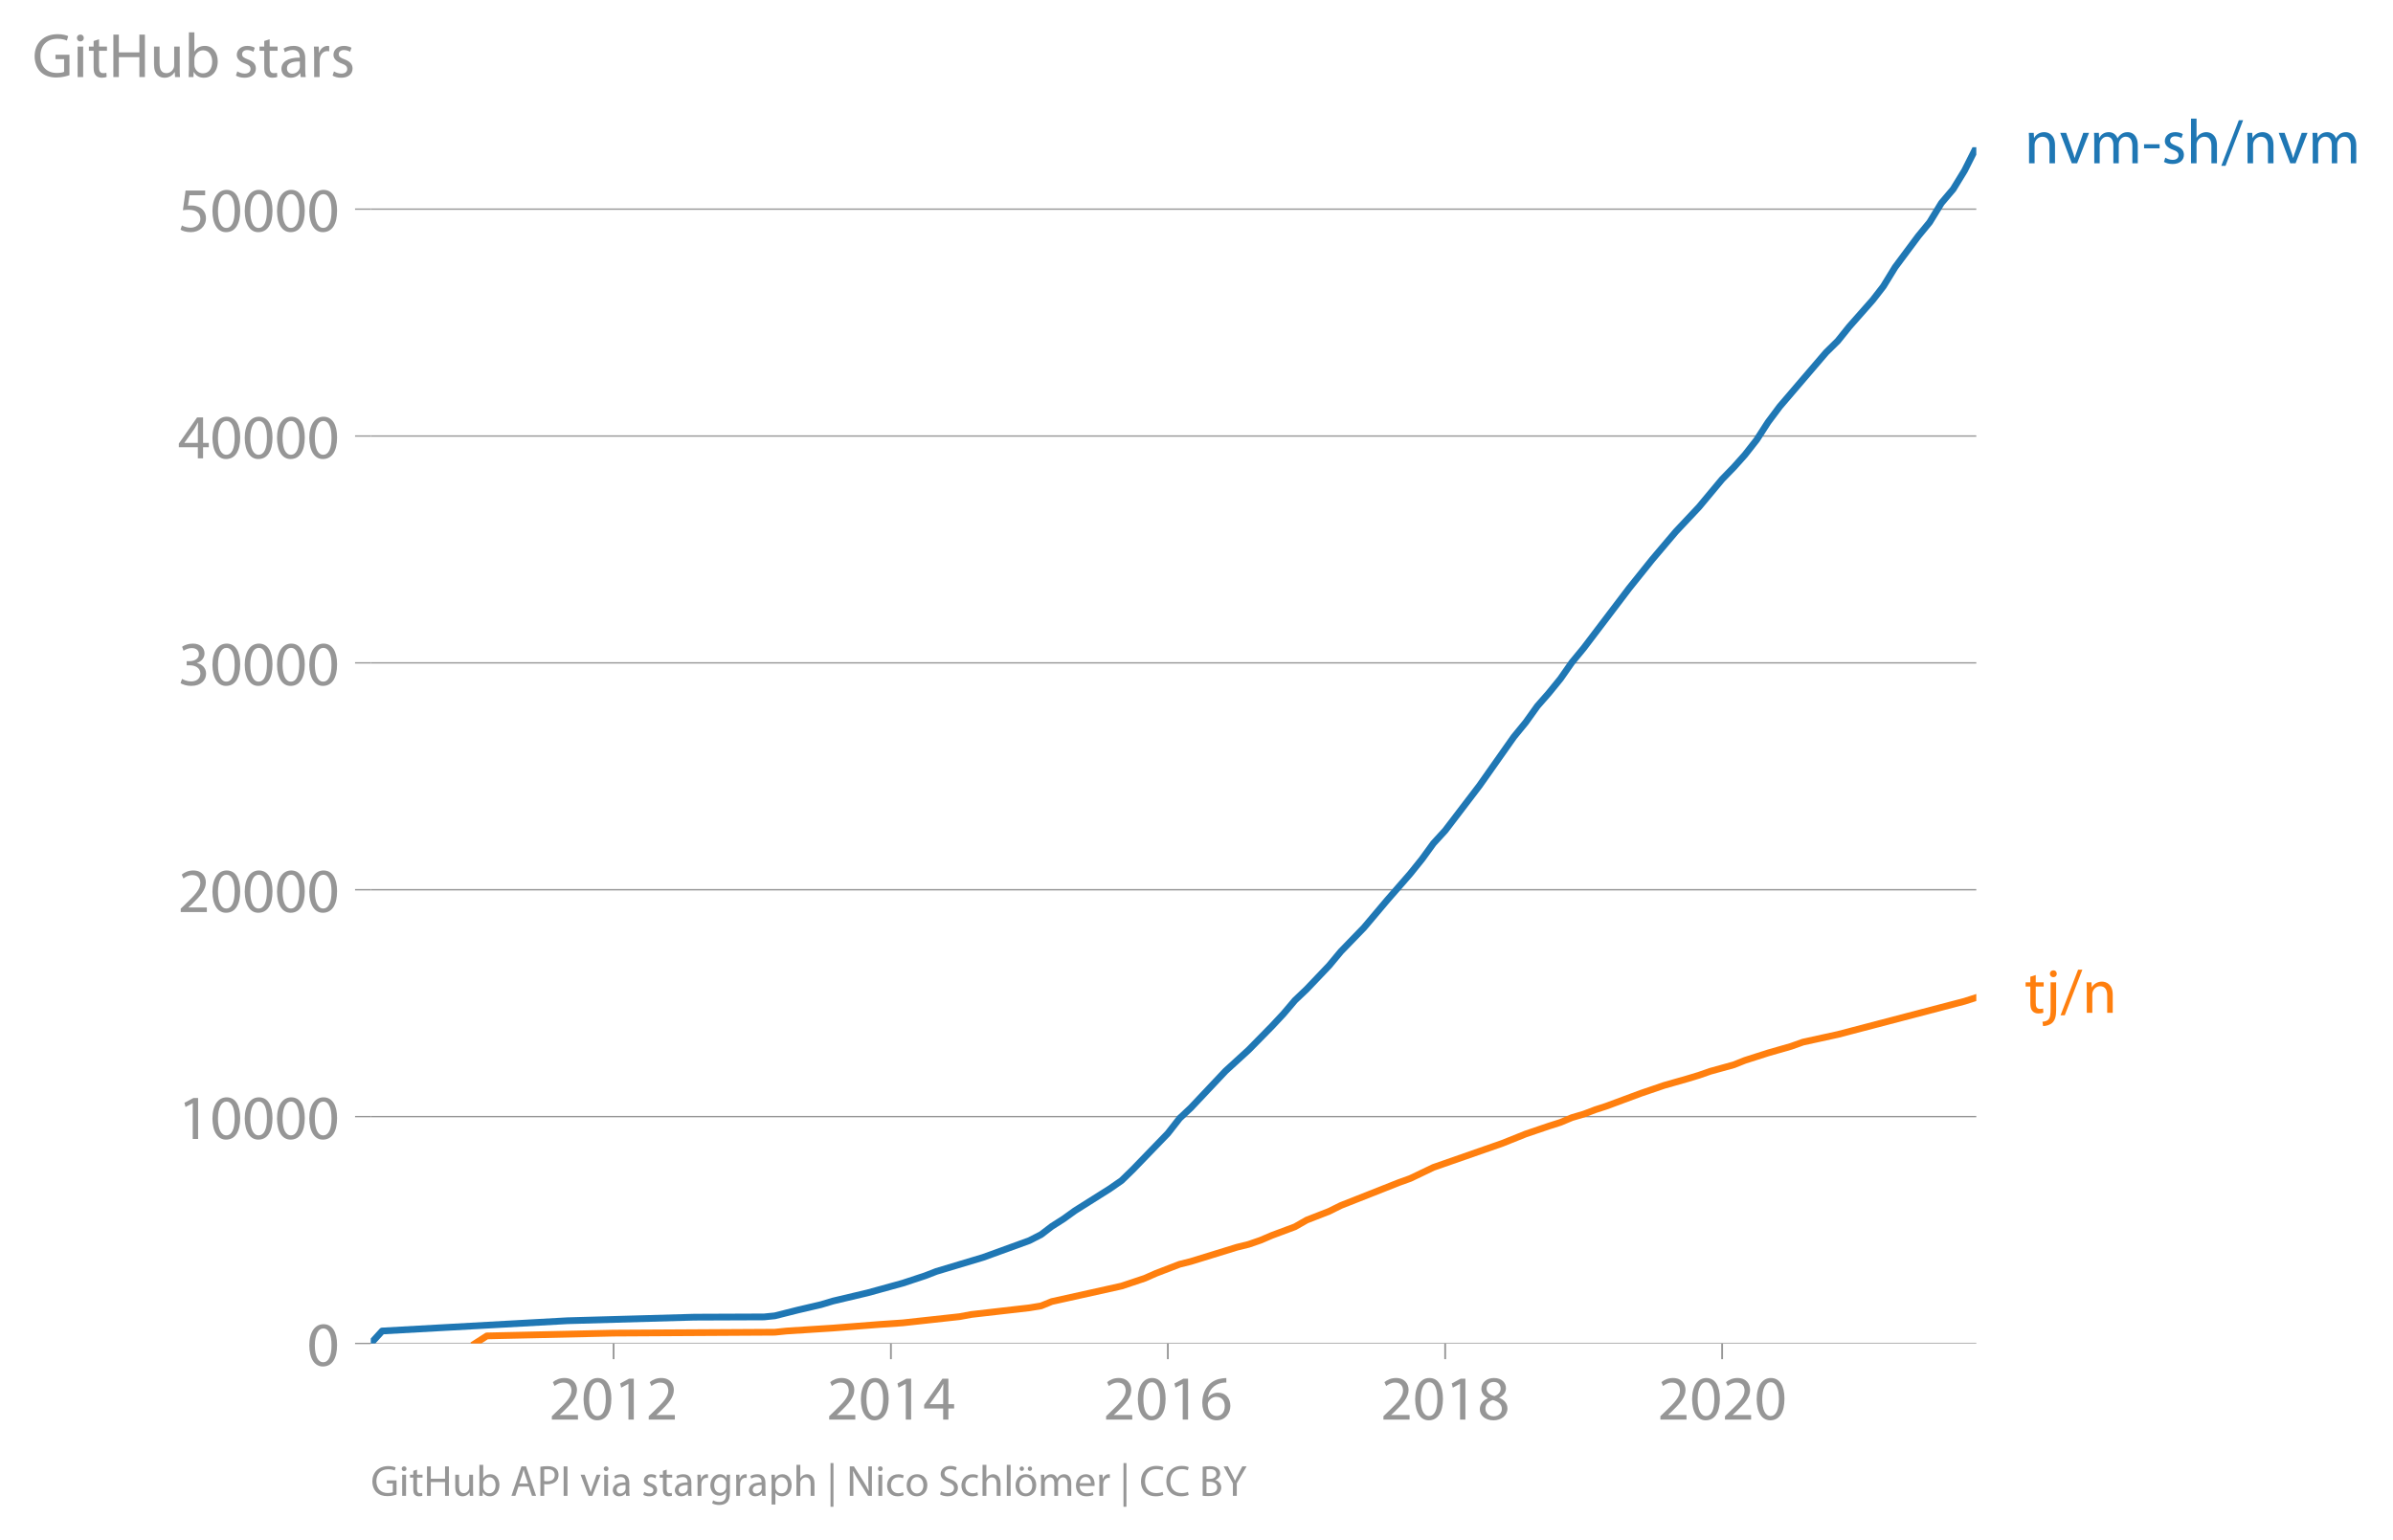
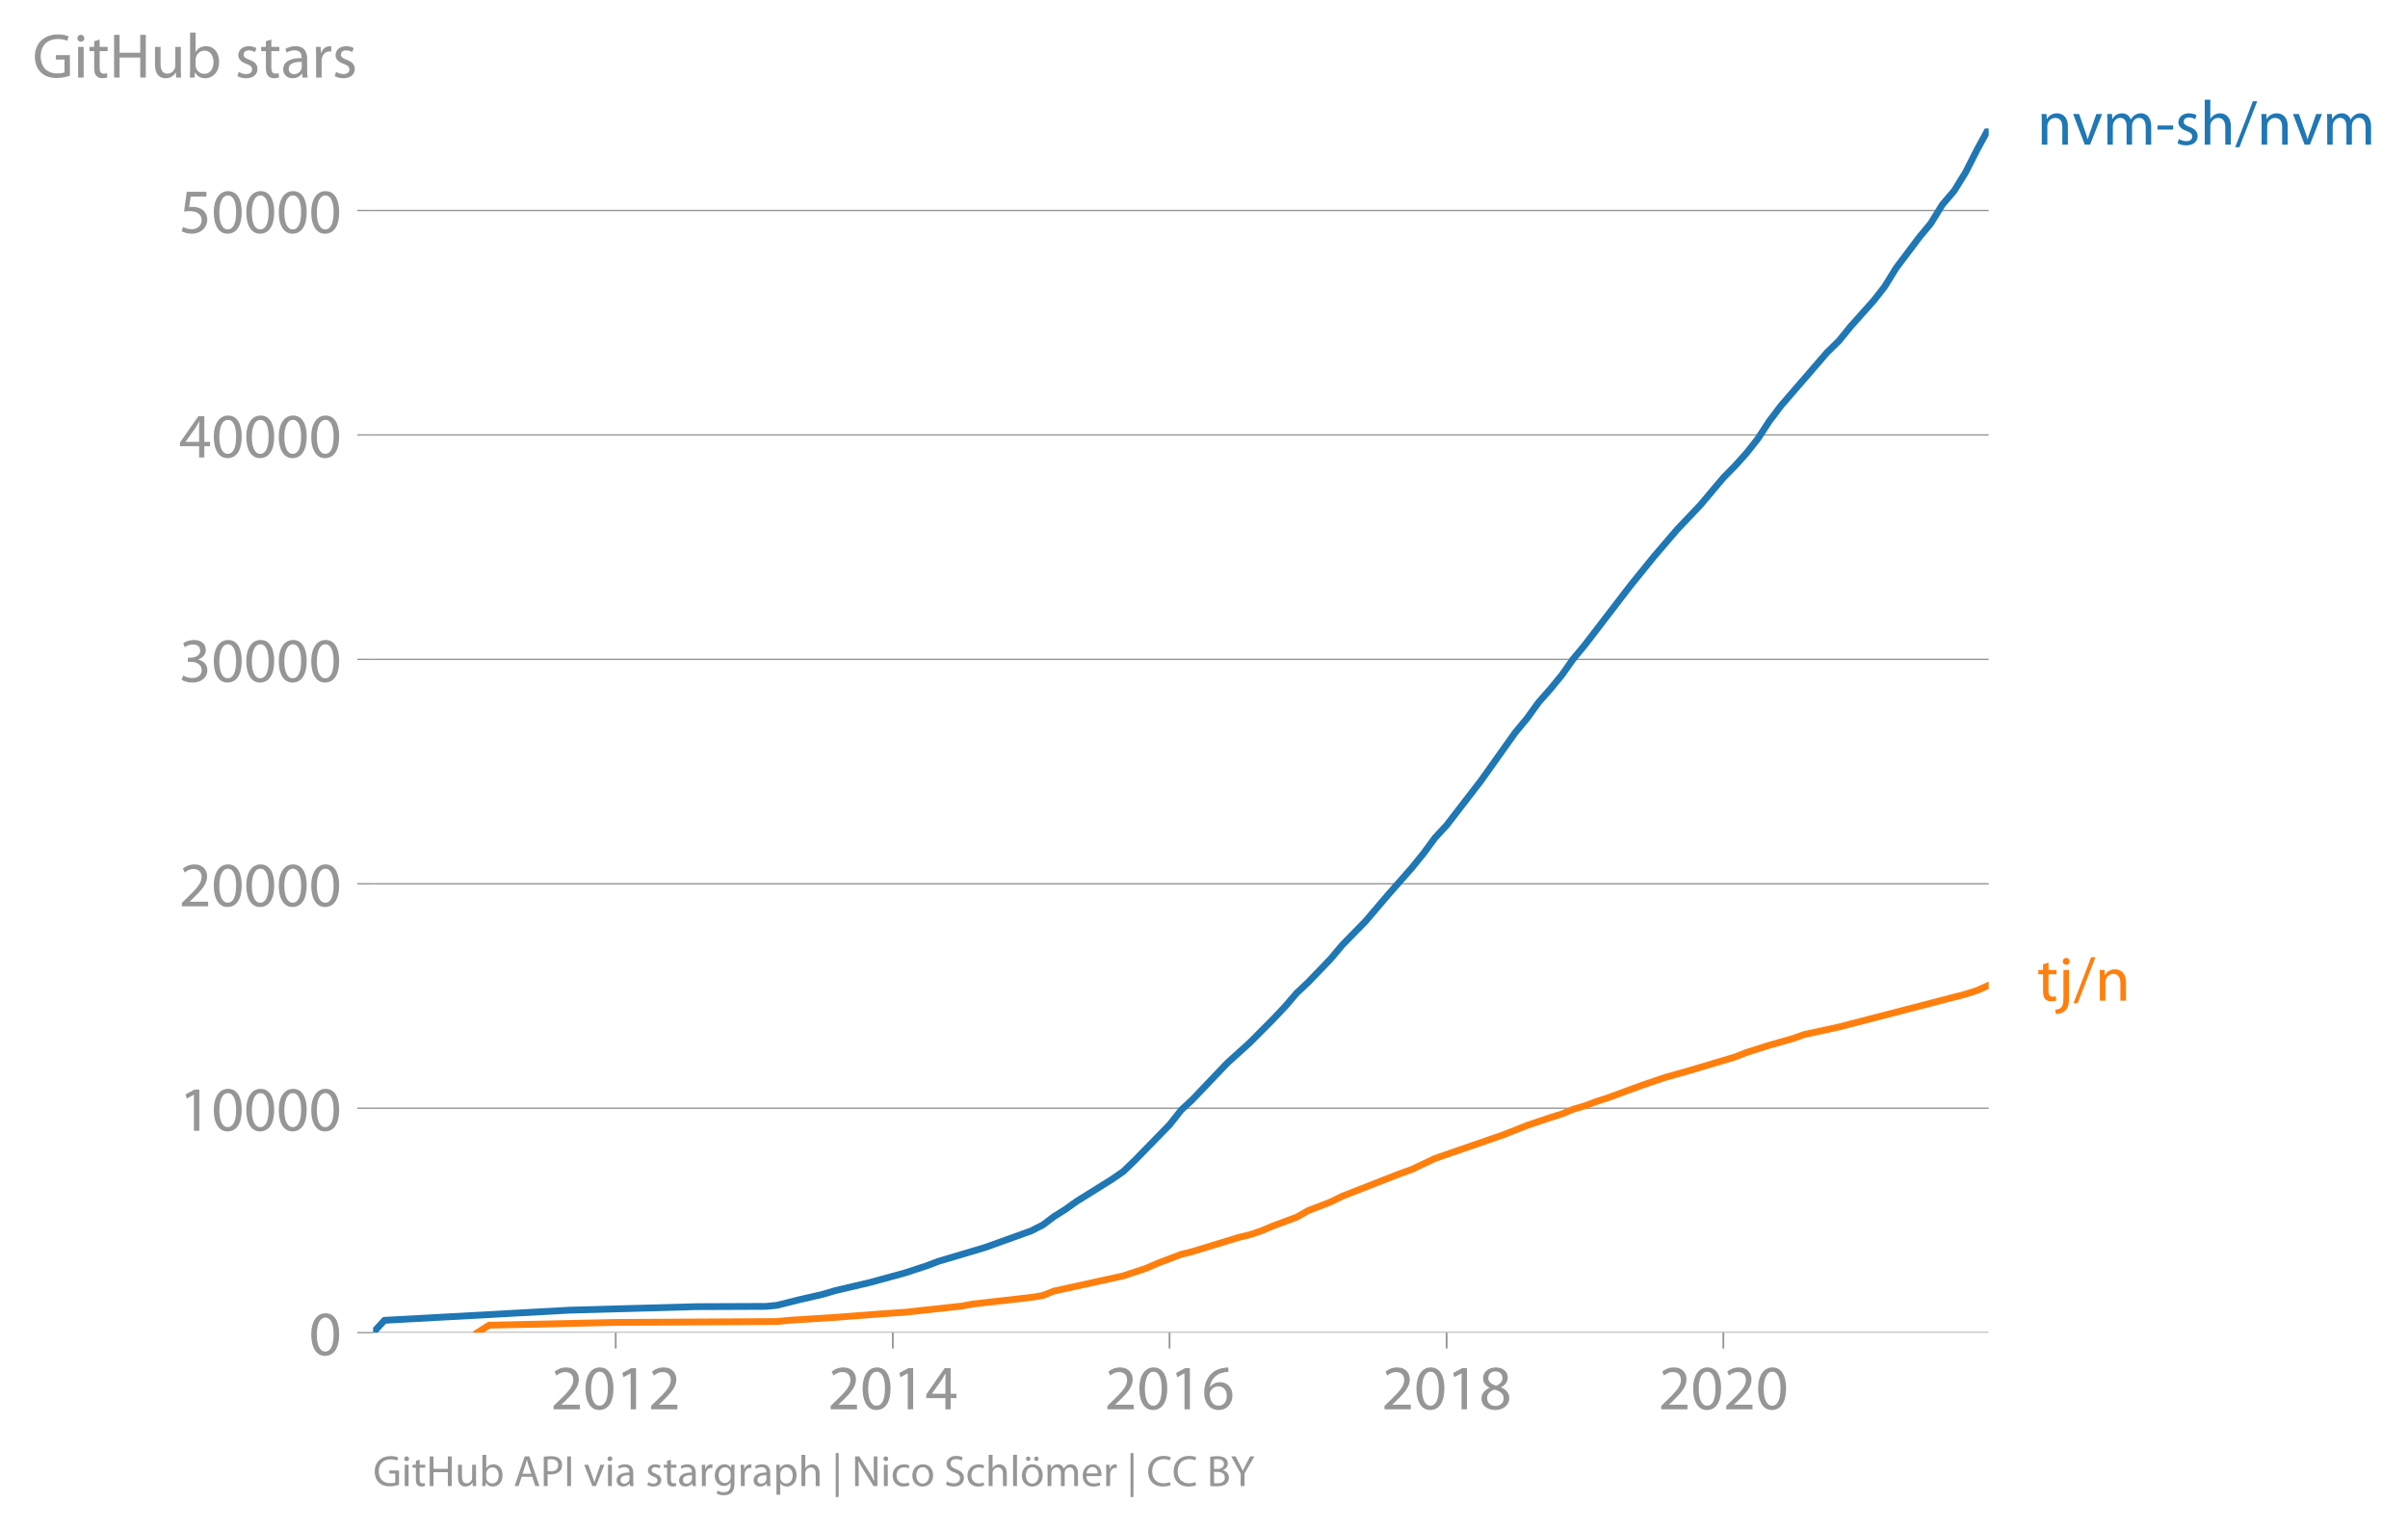
- <svg xmlns="http://www.w3.org/2000/svg" xmlns:xlink="http://www.w3.org/1999/xlink" height="456.513" viewBox="0 0 532.283 342.384" width="709.711">
+ <svg xmlns="http://www.w3.org/2000/svg" xmlns:xlink="http://www.w3.org/1999/xlink" height="450.7" viewBox="0 0 532.283 338.025" width="709.711">
  <defs>
    <style>*{stroke-linecap:butt;stroke-linejoin:round}</style>
  </defs>
  <g id="figure_1">
-     <path d="M0 342.384h532.283V0H0z" style="fill:none" id="patch_1" />
+     <path d="M0 338.025h532.283V0H0z" style="fill:none" id="patch_1" />
    <g id="axes_1">
-       <path d="M82.476 298.857h357.12V32.745H82.476z" style="fill:none" id="patch_2" />
+       <path d="M82.476 294.498h357.12V28.386H82.476z" style="fill:none" id="patch_2" />
      <g id="matplotlib.axis_1">
        <g id="xtick_1">
          <g id="line2d_1">
            <defs>
-               <path d="M0 0v3.5" id="m6537cc3fca" style="stroke:#969696;stroke-width:.4" />
-             </defs>
-             <use style="fill:#969696;stroke:#969696;stroke-width:.4" x="136.483" xlink:href="#m6537cc3fca" y="298.857" />
-           </g>
-           <g style="fill:#969696" transform="matrix(.14 0 0 -.14 122.12 315.797)" id="text_1">
+               <path d="M0 0v3.5" id="m324219c8d7" style="stroke:#969696;stroke-width:.4" />
+             </defs>
+             <use style="fill:#969696;stroke:#969696;stroke-width:.4" x="136.103" xlink:href="#m324219c8d7" y="294.498" />
+           </g>
+           <g style="fill:#969696" transform="matrix(.14 0 0 -.14 121.74 311.438)" id="text_1">
            <defs>
              <path d="M2944 0v467H1075v13l333 307c877 845 1434 1466 1434 2234 0 595-378 1209-1274 1209-480 0-890-179-1178-422l180-397c192 160 505 352 883 352 621 0 825-390 825-813-6-627-486-1164-1548-2176L288 346V0h2656z" id="MyriadPro-Regular-32" transform="scale(.01563)" />
              <path d="M1677 4230c-845 0-1447-768-1447-2163C243 691 794-70 1606-70c922 0 1447 780 1447 2195 0 1325-499 2105-1376 2105zm-32-435c582 0 845-672 845-1696 0-1062-276-1734-852-1734-512 0-844 614-844 1696 0 1133 358 1734 851 1734z" id="MyriadPro-Regular-30" transform="scale(.01563)" />
              <path d="M1510 0h544v4160h-480l-908-486 108-429 724 390h12V0z" id="MyriadPro-Regular-31" transform="scale(.01563)" />
            </defs>
            <use xlink:href="#MyriadPro-Regular-32" />
            <use x="51.3" xlink:href="#MyriadPro-Regular-30" />
            <use x="102.6" xlink:href="#MyriadPro-Regular-31" />
            <use x="153.9" xlink:href="#MyriadPro-Regular-32" />
          </g>
        </g>
        <g id="xtick_2">
-           <use style="fill:#969696;stroke:#969696;stroke-width:.4" x="198.169" xlink:href="#m6537cc3fca" y="298.857" id="line2d_2" />
-           <g style="fill:#969696" transform="matrix(.14 0 0 -.14 183.806 315.797)" id="text_2">
+           <use style="fill:#969696;stroke:#969696;stroke-width:.4" x="197.355" xlink:href="#m324219c8d7" y="294.498" id="line2d_2" />
+           <g style="fill:#969696" transform="matrix(.14 0 0 -.14 182.991 311.438)" id="text_2">
            <defs>
              <path d="M2560 0v1133h582v441h-582v2586h-608L96 1504v-371h1933V0h531zM666 1574v13l1017 1415c115 192 218 371 346 614h19c-13-218-19-435-19-653V1574H666z" id="MyriadPro-Regular-34" transform="scale(.01563)" />
            </defs>
            <use xlink:href="#MyriadPro-Regular-32" />
            <use x="51.3" xlink:href="#MyriadPro-Regular-30" />
            <use x="102.6" xlink:href="#MyriadPro-Regular-31" />
            <use x="153.9" xlink:href="#MyriadPro-Regular-34" />
          </g>
        </g>
        <g id="xtick_3">
-           <use style="fill:#969696;stroke:#969696;stroke-width:.4" x="259.77" xlink:href="#m6537cc3fca" y="298.857" id="line2d_3" />
-           <g style="fill:#969696" transform="matrix(.14 0 0 -.14 245.407 315.797)" id="text_3">
+           <use style="fill:#969696;stroke:#969696;stroke-width:.4" x="258.523" xlink:href="#m324219c8d7" y="294.498" id="line2d_3" />
+           <g style="fill:#969696" transform="matrix(.14 0 0 -.14 244.16 311.438)" id="text_3">
            <defs>
              <path d="M2662 4224c-102 0-243-6-409-32-525-64-986-275-1331-614-410-410-704-1056-704-1876C218 621 800-70 1690-70c864 0 1382 704 1382 1465 0 813-518 1344-1254 1344-461 0-807-217-1005-480h-19c96 685 563 1331 1446 1479 160 25 307 32 422 25v461zM1690 365c-589 0-903 505-916 1190 0 103 26 186 64 250 154 301 468 512 807 512 518 0 857-359 857-954s-326-998-806-998h-6z" id="MyriadPro-Regular-36" transform="scale(.01563)" />
            </defs>
            <use xlink:href="#MyriadPro-Regular-32" />
            <use x="51.3" xlink:href="#MyriadPro-Regular-30" />
            <use x="102.6" xlink:href="#MyriadPro-Regular-31" />
            <use x="153.9" xlink:href="#MyriadPro-Regular-36" />
          </g>
        </g>
        <g id="xtick_4">
-           <use style="fill:#969696;stroke:#969696;stroke-width:.4" x="321.456" xlink:href="#m6537cc3fca" y="298.857" id="line2d_4" />
-           <g style="fill:#969696" transform="matrix(.14 0 0 -.14 307.093 315.797)" id="text_4">
+           <use style="fill:#969696;stroke:#969696;stroke-width:.4" x="319.774" xlink:href="#m324219c8d7" y="294.498" id="line2d_4" />
+           <g style="fill:#969696" transform="matrix(.14 0 0 -.14 305.411 311.438)" id="text_4">
            <defs>
              <path d="M1062 2170c-512-218-825-589-825-1114C237 448 762-70 1632-70c794 0 1414 486 1414 1209 0 506-320 871-838 1075v20c512 243 685 620 685 972 0 519-403 1024-1210 1024-729 0-1286-448-1286-1107 0-358 198-717 659-934l6-19zm583-1831c-531 0-851 371-832 794 0 397 262 717 749 857 563-160 915-403 915-908 0-423-327-743-832-743zm6 3488c506 0 704-345 704-678 0-378-275-634-633-755-480 128-794 352-794 768 0 358 256 665 723 665z" id="MyriadPro-Regular-38" transform="scale(.01563)" />
            </defs>
            <use xlink:href="#MyriadPro-Regular-32" />
            <use x="51.3" xlink:href="#MyriadPro-Regular-30" />
            <use x="102.6" xlink:href="#MyriadPro-Regular-31" />
            <use x="153.9" xlink:href="#MyriadPro-Regular-38" />
          </g>
        </g>
        <g id="xtick_5">
-           <use style="fill:#969696;stroke:#969696;stroke-width:.4" x="383.058" xlink:href="#m6537cc3fca" y="298.857" id="line2d_5" />
-           <g style="fill:#969696" transform="matrix(.14 0 0 -.14 368.695 315.797)" id="text_5">
+           <use style="fill:#969696;stroke:#969696;stroke-width:.4" x="380.942" xlink:href="#m324219c8d7" y="294.498" id="line2d_5" />
+           <g style="fill:#969696" transform="matrix(.14 0 0 -.14 366.579 311.438)" id="text_5">
            <use xlink:href="#MyriadPro-Regular-32" />
            <use x="51.3" xlink:href="#MyriadPro-Regular-30" />
            <use x="102.6" xlink:href="#MyriadPro-Regular-32" />
            <use x="153.9" xlink:href="#MyriadPro-Regular-30" />
          </g>
        </g>
      </g>
      <g id="matplotlib.axis_2">
        <g id="ytick_1">
-           <path clip-path="url(#p473080388c)" d="M82.476 298.857h357.12" style="fill:none;stroke:#969696;stroke-linecap:square;stroke-width:.3" id="line2d_6" />
+           <path clip-path="url(#pd874a41744)" d="M82.476 294.498h357.12" style="fill:none;stroke:#969696;stroke-linecap:square;stroke-width:.3" id="line2d_6" />
          <g id="line2d_7">
            <defs>
-               <path d="M0 0h-3.5" id="mda9d0cba63" style="stroke:#969696;stroke-width:.3" />
-             </defs>
-             <use style="fill:#969696;stroke:#969696;stroke-width:.3" x="82.476" xlink:href="#mda9d0cba63" y="298.857" />
-           </g>
-           <use xlink:href="#MyriadPro-Regular-30" style="fill:#969696" transform="matrix(.14 0 0 -.14 68.295 303.827)" id="text_6" />
+               <path d="M0 0h-3.5" id="m71a98aad4f" style="stroke:#969696;stroke-width:.3" />
+             </defs>
+             <use style="fill:#969696;stroke:#969696;stroke-width:.3" x="82.476" xlink:href="#m71a98aad4f" y="294.498" />
+           </g>
+           <use xlink:href="#MyriadPro-Regular-30" style="fill:#969696" transform="matrix(.14 0 0 -.14 68.295 299.468)" id="text_6" />
        </g>
        <g id="ytick_2">
-           <path clip-path="url(#p473080388c)" d="M82.476 248.39h357.12" style="fill:none;stroke:#969696;stroke-linecap:square;stroke-width:.3" id="line2d_8" />
-           <use style="fill:#969696;stroke:#969696;stroke-width:.3" x="82.476" xlink:href="#mda9d0cba63" y="248.39" id="line2d_9" />
-           <g style="fill:#969696" transform="matrix(.14 0 0 -.14 39.568 253.36)" id="text_7">
+           <path clip-path="url(#pd874a41744)" d="M82.476 244.903h357.12" style="fill:none;stroke:#969696;stroke-linecap:square;stroke-width:.3" id="line2d_8" />
+           <use style="fill:#969696;stroke:#969696;stroke-width:.3" x="82.476" xlink:href="#m71a98aad4f" y="244.903" id="line2d_9" />
+           <g style="fill:#969696" transform="matrix(.14 0 0 -.14 39.568 249.873)" id="text_7">
            <use xlink:href="#MyriadPro-Regular-31" />
            <use x="51.3" xlink:href="#MyriadPro-Regular-30" />
            <use x="102.6" xlink:href="#MyriadPro-Regular-30" />
            <use x="153.9" xlink:href="#MyriadPro-Regular-30" />
            <use x="205.2" xlink:href="#MyriadPro-Regular-30" />
          </g>
        </g>
        <g id="ytick_3">
-           <path clip-path="url(#p473080388c)" d="M82.476 197.923h357.12" style="fill:none;stroke:#969696;stroke-linecap:square;stroke-width:.3" id="line2d_10" />
-           <use style="fill:#969696;stroke:#969696;stroke-width:.3" x="82.476" xlink:href="#mda9d0cba63" y="197.923" id="line2d_11" />
-           <g style="fill:#969696" transform="matrix(.14 0 0 -.14 39.568 202.893)" id="text_8">
+           <path clip-path="url(#pd874a41744)" d="M82.476 195.308h357.12" style="fill:none;stroke:#969696;stroke-linecap:square;stroke-width:.3" id="line2d_10" />
+           <use style="fill:#969696;stroke:#969696;stroke-width:.3" x="82.476" xlink:href="#m71a98aad4f" y="195.308" id="line2d_11" />
+           <g style="fill:#969696" transform="matrix(.14 0 0 -.14 39.568 200.278)" id="text_8">
            <use xlink:href="#MyriadPro-Regular-32" />
            <use x="51.3" xlink:href="#MyriadPro-Regular-30" />
            <use x="102.6" xlink:href="#MyriadPro-Regular-30" />
            <use x="153.9" xlink:href="#MyriadPro-Regular-30" />
            <use x="205.2" xlink:href="#MyriadPro-Regular-30" />
          </g>
        </g>
        <g id="ytick_4">
-           <path clip-path="url(#p473080388c)" d="M82.476 147.457h357.12" style="fill:none;stroke:#969696;stroke-linecap:square;stroke-width:.3" id="line2d_12" />
-           <use style="fill:#969696;stroke:#969696;stroke-width:.3" x="82.476" xlink:href="#mda9d0cba63" y="147.457" id="line2d_13" />
-           <g style="fill:#969696" transform="matrix(.14 0 0 -.14 39.568 152.427)" id="text_9">
+           <path clip-path="url(#pd874a41744)" d="M82.476 145.713h357.12" style="fill:none;stroke:#969696;stroke-linecap:square;stroke-width:.3" id="line2d_12" />
+           <use style="fill:#969696;stroke:#969696;stroke-width:.3" x="82.476" xlink:href="#m71a98aad4f" y="145.713" id="line2d_13" />
+           <g style="fill:#969696" transform="matrix(.14 0 0 -.14 39.568 150.683)" id="text_9">
            <defs>
              <path d="M269 211C474 77 883-70 1350-70c999 0 1517 582 1517 1248 0 582-416 966-928 1068v13c512 186 768 551 768 979 0 506-371 992-1190 992-448 0-871-160-1088-320l147-409c179 128 499 275 832 275 518 0 730-294 730-627 0-493-519-704-928-704H896v-423h314c544 0 1068-249 1075-832 6-345-218-806-941-806-390 0-762 160-922 262L269 211z" id="MyriadPro-Regular-33" transform="scale(.01563)" />
            </defs>
            <use xlink:href="#MyriadPro-Regular-33" />
            <use x="51.3" xlink:href="#MyriadPro-Regular-30" />
            <use x="102.6" xlink:href="#MyriadPro-Regular-30" />
            <use x="153.9" xlink:href="#MyriadPro-Regular-30" />
            <use x="205.2" xlink:href="#MyriadPro-Regular-30" />
          </g>
        </g>
        <g id="ytick_5">
-           <path clip-path="url(#p473080388c)" d="M82.476 96.99h357.12" style="fill:none;stroke:#969696;stroke-linecap:square;stroke-width:.3" id="line2d_14" />
-           <use style="fill:#969696;stroke:#969696;stroke-width:.3" x="82.476" xlink:href="#mda9d0cba63" y="96.99" id="line2d_15" />
-           <g style="fill:#969696" transform="matrix(.14 0 0 -.14 39.568 101.96)" id="text_10">
+           <path clip-path="url(#pd874a41744)" d="M82.476 96.118h357.12" style="fill:none;stroke:#969696;stroke-linecap:square;stroke-width:.3" id="line2d_14" />
+           <use style="fill:#969696;stroke:#969696;stroke-width:.3" x="82.476" xlink:href="#m71a98aad4f" y="96.118" id="line2d_15" />
+           <g style="fill:#969696" transform="matrix(.14 0 0 -.14 39.568 101.088)" id="text_10">
            <use xlink:href="#MyriadPro-Regular-34" />
            <use x="51.3" xlink:href="#MyriadPro-Regular-30" />
            <use x="102.6" xlink:href="#MyriadPro-Regular-30" />
            <use x="153.9" xlink:href="#MyriadPro-Regular-30" />
            <use x="205.2" xlink:href="#MyriadPro-Regular-30" />
          </g>
        </g>
        <g id="ytick_6">
-           <path clip-path="url(#p473080388c)" d="M82.476 46.523h357.12" style="fill:none;stroke:#969696;stroke-linecap:square;stroke-width:.3" id="line2d_16" />
-           <use style="fill:#969696;stroke:#969696;stroke-width:.3" x="82.476" xlink:href="#mda9d0cba63" y="46.523" id="line2d_17" />
+           <path clip-path="url(#pd874a41744)" d="M82.476 46.523h357.12" style="fill:none;stroke:#969696;stroke-linecap:square;stroke-width:.3" id="line2d_16" />
+           <use style="fill:#969696;stroke:#969696;stroke-width:.3" x="82.476" xlink:href="#m71a98aad4f" y="46.523" id="line2d_17" />
          <g style="fill:#969696" transform="matrix(.14 0 0 -.14 39.568 51.493)" id="text_11">
            <defs>
              <path d="M2771 4160H781L512 2163c154 19 339 45 576 45 832 0 1190-384 1197-922 0-556-455-902-986-902-377 0-717 128-889 230L269 186C467 58 851-70 1306-70c902 0 1548 608 1548 1420 0 525-268 884-595 1069-256 154-576 224-896 224-153 0-243-13-339-25l160 1068h1587v474z" id="MyriadPro-Regular-35" transform="scale(.01563)" />
            </defs>
            <use xlink:href="#MyriadPro-Regular-35" />
            <use x="51.3" xlink:href="#MyriadPro-Regular-30" />
            <use x="102.6" xlink:href="#MyriadPro-Regular-30" />
            <use x="153.9" xlink:href="#MyriadPro-Regular-30" />
            <use x="205.2" xlink:href="#MyriadPro-Regular-30" />
          </g>
        </g>
        <g style="fill:#969696" transform="matrix(.14 0 0 -.14 7.2 17.14)" id="text_12">
          <defs>
            <path d="M3770 2266H2349v-448h877V531c-128-64-378-115-743-115-1005 0-1664 646-1664 1741 0 1081 685 1734 1735 1734 435 0 723-83 953-185l135 454c-186 90-576 198-1076 198-1446 0-2329-940-2336-2227 0-672 231-1248 602-1606 422-403 960-570 1613-570 582 0 1075 147 1325 237v2074z" id="MyriadPro-Regular-47" transform="scale(.01563)" />
            <path d="M1030 0v3098H467V0h563zM749 4320c-205 0-352-154-352-352 0-192 141-346 339-346 224 0 365 154 358 346 0 198-134 352-345 352z" id="MyriadPro-Regular-69" transform="scale(.01563)" />
            <path d="M595 3667v-569H115v-429h480V979c0-365 58-640 218-806C947 19 1158-70 1421-70c217 0 390 38 499 83l-26 422c-83-25-172-38-326-38-314 0-422 217-422 601v1671h806v429h-806v742l-551-173z" id="MyriadPro-Regular-74" transform="scale(.01563)" />
            <path d="M486 4314V0h557v2022h2087V0h563v4314h-563V2509H1043v1805H486z" id="MyriadPro-Regular-48" transform="scale(.01563)" />
            <path d="M3059 3098h-563V1197c0-103-19-205-51-288-103-250-365-512-743-512-512 0-691 397-691 985v1716H448V1286C448 198 1030-70 1517-70c550 0 877 326 1024 576h13l32-506h499c-19 243-26 525-26 845v2253z" id="MyriadPro-Regular-75" transform="scale(.01563)" />
            <path d="M467 800c0-275-13-589-25-800h486l26 512h19c230-410 589-582 1037-582 691 0 1388 550 1388 1657 7 941-537 1581-1305 1581-499 0-858-224-1056-570h-13v1946H467V800zm557 998c0 90 19 167 32 231 115 429 474 691 858 691 601 0 921-531 921-1152 0-710-352-1190-941-1190-409 0-736 268-844 659-13 64-26 134-26 205v556z" id="MyriadPro-Regular-62" transform="scale(.01563)" />
            <path d="M250 147C467 19 781-70 1120-70c736 0 1158 390 1158 934 0 461-275 730-812 934-404 154-589 269-589 525 0 231 185 423 518 423 288 0 512-103 634-180l141 410c-173 102-448 192-762 192-666 0-1069-410-1069-909 0-371 263-678 819-877 416-153 576-300 576-569 0-256-192-461-601-461-282 0-576 115-743 224L250 147z" id="MyriadPro-Regular-73" transform="scale(.01563)" />
            <path d="M2643 1901c0 621-230 1267-1177 1267-391 0-762-109-1018-275l128-371c218 140 518 230 806 230 634 0 704-461 704-717v-64C890 1978 224 1568 224 819c0-448 320-889 947-889 442 0 775 217 947 460h20l44-390h512c-38 211-51 474-51 742v1159zm-544-858c0-57-13-121-32-179-89-262-345-518-749-518-288 0-531 172-531 537 0 602 698 711 1312 698v-538z" id="MyriadPro-Regular-61" transform="scale(.01563)" />
            <path d="M467 0h557v1651c0 96 13 186 26 263 76 422 358 723 755 723 77 0 134-7 192-19v531c-51 13-96 19-160 19-378 0-717-262-858-678h-25l-20 608H442c19-288 25-602 25-967V0z" id="MyriadPro-Regular-72" transform="scale(.01563)" />
          </defs>
          <use xlink:href="#MyriadPro-Regular-47" />
          <use x="64.6" xlink:href="#MyriadPro-Regular-69" />
          <use x="88" xlink:href="#MyriadPro-Regular-74" />
          <use x="121.1" xlink:href="#MyriadPro-Regular-48" />
          <use x="186.3" xlink:href="#MyriadPro-Regular-75" />
          <use x="241.4" xlink:href="#MyriadPro-Regular-62" />
          <use x="298.3" xlink:href="#MyriadPro-Regular-20" />
          <use x="319.5" xlink:href="#MyriadPro-Regular-73" />
          <use x="359.1" xlink:href="#MyriadPro-Regular-74" />
          <use x="392.2" xlink:href="#MyriadPro-Regular-61" />
          <use x="440.4" xlink:href="#MyriadPro-Regular-72" />
          <use x="473.1" xlink:href="#MyriadPro-Regular-73" />
        </g>
      </g>
-       <path clip-path="url(#p473080388c)" d="m105.682 298.857 2.616-1.68 28.185-.621 35.864-.202 2.616-.267 10.295-.656 10.295-.798 5.232-.358 12.658-1.383 2.616-.484 12.91-1.48 2.617-.433 2.362-.964 15.527-3.447 5.148-1.72 2.532-1.116 5.231-2.009 2.448-.61 10.295-3.175 2.616-.646 2.616-.903 2.531-1.08 5.148-1.923 2.616-1.494 4.978-1.943 2.616-1.297 12.911-5.102 2.532-.913 5.147-2.463 15.359-5.365 5.147-2.064 5.148-1.751 2.616-.833 2.531-1.06 2.616-.772 2.616-.994 2.363-.762 7.763-2.882 5.148-1.756 5.147-1.468 2.616-.793 2.532-.883 5.232-1.443 2.447-.98 5.148-1.65 5.147-1.478 2.616-.934 7.763-1.7 28.185-7.384 2.616-.843h0" style="fill:none;stroke:#ff7f0e;stroke-linecap:square;stroke-width:1.5" id="line2d_18" />
-       <path clip-path="url(#p473080388c)" d="m82.476 298.857 2.532-2.775 41.18-2.281 28.27-.793 15.526-.06 2.363-.238 5.147-1.297 5.148-1.2 2.616-.788 7.763-1.837 7.764-2.14 4.979-1.645 2.531-.979 10.38-3.114 10.295-3.74 2.616-1.342 2.362-1.807 2.616-1.67 2.532-1.822 7.763-4.895 2.616-1.817 2.532-2.468 7.763-8.03 2.616-3.345 2.448-2.291 7.763-8.231 5.148-4.704 5.147-5.238 2.616-2.801 2.532-2.983 2.616-2.488 4.978-5.228 2.616-3.144 5.148-5.32 5.147-6.096 5.148-5.9 2.616-3.25 2.531-3.487 2.616-2.856 7.595-9.947 7.68-10.891 2.615-3.19 2.616-3.653 2.532-2.887 2.616-3.215 2.531-3.623 2.616-3.17 10.126-13.333 5.148-6.414 5.232-6.173 5.147-5.475 5.148-6.172 2.616-2.695 2.447-2.736 2.616-3.335 2.532-3.927 2.615-3.497 10.296-12.021 2.615-2.574 2.532-3.154 5.232-5.925 2.363-3.048 2.616-4.265 5.147-6.909 2.532-3.078 2.616-4.28 2.616-3.083 2.531-4.139 2.616-5.203h0" style="fill:none;stroke:#1f77b4;stroke-linecap:square;stroke-width:1.5" id="line2d_19" />
-       <g style="fill:#1f77b4" transform="matrix(.14 0 0 -.14 450.31 36.33)" id="text_13">
+       <path clip-path="url(#pd874a41744)" d="m105.519 294.498 2.597-1.652 27.987-.61 35.611-.198 2.598-.263 10.222-.645 10.223-.783 5.195-.352 12.569-1.36 2.597-.475 12.82-1.454 2.598-.426 2.346-.947 15.418-3.388 5.111-1.69 2.514-1.097 5.195-1.974 2.43-.6 10.223-3.12 2.597-.634 2.598-.888 2.513-1.061 5.112-1.89 2.597-1.468 4.944-1.91 2.597-1.274 12.82-5.014 2.514-.898 5.112-2.42 15.25-5.272 5.111-2.028 5.111-1.721 2.598-.818 2.514-1.042 2.597-.759 2.598-.977 2.346-.749 7.709-2.832 5.111-1.725 5.111-1.444 10.307-3.065 2.43-.962 5.11-1.622 5.112-1.453 2.598-.917 7.709-1.672 27.986-7.255 2.598-.829 2.513-1.135h0" style="fill:none;stroke:#ff7f0e;stroke-linecap:square;stroke-width:1.5" id="line2d_18" />
+       <path clip-path="url(#pd874a41744)" d="m82.476 294.498 2.514-2.728 40.89-2.242 28.07-.778 15.418-.06 2.346-.233 5.112-1.274 5.11-1.18 2.598-.774 7.71-1.806 7.708-2.103 4.944-1.616 2.514-.962 10.306-3.06 10.223-3.675 2.597-1.32 2.346-1.775 2.598-1.642 2.514-1.79 7.708-4.81 2.598-1.786 2.514-2.426 7.709-7.89 2.597-3.288 2.43-2.252 7.709-8.089 5.111-4.622 5.111-5.148 2.598-2.753 2.514-2.93 2.597-2.446 4.944-5.138 2.597-3.09 5.112-5.227 5.111-5.99 5.111-5.799 2.598-3.193 2.514-3.427 2.597-2.808 7.541-9.775 7.625-10.702 2.598-3.135 2.598-3.59 2.513-2.837 2.598-3.16 2.514-3.56 2.597-3.115 10.055-13.103 5.111-6.303 5.196-6.066 5.11-5.381 5.112-6.065 2.598-2.649 2.43-2.688 2.597-3.278 2.514-3.859 2.597-3.437 10.223-11.813 2.598-2.53 2.513-3.1 5.195-5.822 2.347-2.995 2.597-4.19 5.111-6.79 2.514-3.026 2.598-4.205 2.597-3.03 2.514-4.067 2.598-5.114 2.513-4.597h0" style="fill:none;stroke:#1f77b4;stroke-linecap:square;stroke-width:1.5" id="line2d_19" />
+       <g style="fill:#1f77b4" transform="matrix(.14 0 0 -.14 450.31 31.97)" id="text_13">
        <defs>
          <path d="M467 0h563v1862c0 96 13 192 39 263 96 313 384 576 755 576 531 0 717-416 717-915V0h563v1850c0 1062-666 1318-1094 1318-512 0-871-288-1024-582h-13l-32 512H442c19-256 25-519 25-839V0z" id="MyriadPro-Regular-6e" transform="scale(.01563)" />
          <path d="M83 3098 1261 0h537l1216 3098h-588l-602-1741c-102-282-192-538-262-794h-20c-64 256-147 512-249 794L685 3098H83z" id="MyriadPro-Regular-76" transform="scale(.01563)" />
          <path d="M467 0h551v1869c0 96 12 192 44 275 90 282 346 563 698 563 429 0 646-358 646-851V0h551v1914c0 102 19 204 45 281 96 275 345 512 665 512 455 0 672-358 672-953V0h551v1824c0 1075-608 1344-1018 1344-294 0-499-77-685-218-128-96-249-230-345-403h-13c-135 365-455 621-877 621-512 0-800-275-973-570h-19l-26 500H442c19-256 25-519 25-839V0z" id="MyriadPro-Regular-6d" transform="scale(.01563)" />
          <path d="M192 1939v-416h1581v416H192z" id="MyriadPro-Regular-2d" transform="scale(.01563)" />
          <path d="M467 0h563v1869c0 109 7 192 39 269 102 307 390 563 755 563 531 0 717-423 717-922V0h563v1843c0 1069-666 1325-1082 1325-211 0-409-64-576-160-172-96-313-237-403-397h-13v1933H467V0z" id="MyriadPro-Regular-68" transform="scale(.01563)" />
          <path d="m422-256 1792 4640h-435L-6-256h428z" id="MyriadPro-Regular-2f" transform="scale(.01563)" />
        </defs>
        <use xlink:href="#MyriadPro-Regular-6e" />
        <use x="55.5" xlink:href="#MyriadPro-Regular-76" />
        <use x="103.6" xlink:href="#MyriadPro-Regular-6d" />
        <use x="187" xlink:href="#MyriadPro-Regular-2d" />
        <use x="217.7" xlink:href="#MyriadPro-Regular-73" />
        <use x="257.3" xlink:href="#MyriadPro-Regular-68" />
        <use x="312.8" xlink:href="#MyriadPro-Regular-2f" />
        <use x="347.1" xlink:href="#MyriadPro-Regular-6e" />
        <use x="402.6" xlink:href="#MyriadPro-Regular-76" />
        <use x="450.7" xlink:href="#MyriadPro-Regular-6d" />
      </g>
-       <g style="fill:#ff7f0e" transform="matrix(.14 0 0 -.14 450.31 225.298)" id="text_14">
+       <g style="fill:#ff7f0e" transform="matrix(.14 0 0 -.14 450.31 221.132)" id="text_14">
        <defs>
          <path d="M-230-1350c300 0 710 102 960 352 275 281 371 672 371 1273v2823H538V493c0-743-58-992-212-1165C192-819-32-890-288-909l58-441zM826 4320c-212 0-359-154-359-352 0-186 135-346 346-346 224 0 358 160 352 346 0 198-135 352-339 352z" id="MyriadPro-Regular-6a" transform="scale(.01563)" />
        </defs>
        <use xlink:href="#MyriadPro-Regular-74" />
        <use x="33.1" xlink:href="#MyriadPro-Regular-6a" />
        <use x="57.4" xlink:href="#MyriadPro-Regular-2f" />
        <use x="91.7" xlink:href="#MyriadPro-Regular-6e" />
      </g>
-       <g style="fill:#969696" transform="matrix(.09716 0 0 -.09716 82.476 332.755)" id="text_15">
+       <g style="fill:#969696" transform="matrix(.09716 0 0 -.09716 82.476 328.396)" id="text_15">
        <defs>
          <path d="M2714 1357 3174 0h596L2298 4314h-672L160 0h576l448 1357h1530zm-1415 435 423 1248c83 262 153 525 217 781h13c64-250 128-506 224-787l422-1242H1299z" id="MyriadPro-Regular-41" transform="scale(.01563)" />
          <path d="M486 0h557v1728c128-32 282-38 448-38 544 0 1024 160 1319 473 217 224 332 531 332 922 0 384-140 697-377 902-256 231-659 359-1210 359-448 0-800-39-1069-84V0zm557 3859c96 26 282 45 525 45 614 0 1018-275 1018-845 0-595-410-921-1082-921-186 0-339 12-461 44v1677z" id="MyriadPro-Regular-50" transform="scale(.01563)" />
          <path d="M486 4314V0h557v4314H486z" id="MyriadPro-Regular-49" transform="scale(.01563)" />
          <path d="M3110 2246c0 378 13 628 26 852h-493l-25-468h-13c-135 256-429 538-967 538-710 0-1395-595-1395-1645C243 666 794 13 1562 13c480 0 812 230 985 518h13V186c0-781-422-1082-998-1082-384 0-704 115-909 243l-141-429c250-166 659-256 1030-256 391 0 826 90 1127 372 301 268 441 704 441 1414v1798zm-556-928c0-96-13-204-45-300-122-359-435-576-781-576-608 0-915 505-915 1113 0 717 384 1171 921 1171 410 0 685-268 788-595 25-77 32-160 32-256v-557z" id="MyriadPro-Regular-67" transform="scale(.01563)" />
          <path d="M467-1267h557V416h13c185-307 544-486 953-486 730 0 1408 550 1408 1664 0 940-563 1574-1312 1574-505 0-870-224-1100-602h-13l-26 532H442c12-295 25-615 25-1012v-3353zm557 3059c0 77 19 160 38 230 109 423 468 698 852 698 595 0 921-531 921-1152 0-710-345-1197-941-1197-403 0-742 269-844 659-13 71-26 148-26 231v531z" id="MyriadPro-Regular-70" transform="scale(.01563)" />
          <path d="M550 4800v-6400h429v6400H550z" id="MyriadPro-Regular-7c" transform="scale(.01563)" />
          <path d="M1011 0v1843c0 717-13 1235-45 1779l20 7c217-467 505-960 806-1440L3162 0h563v4314h-525V2509c0-672 13-1197 64-1773l-13-6c-205 441-454 896-774 1401L1094 4314H486V0h525z" id="MyriadPro-Regular-4e" transform="scale(.01563)" />
          <path d="M2579 538c-160-71-371-154-691-154-614 0-1075 442-1075 1158 0 647 384 1172 1094 1172 307 0 519-71 653-148l128 436c-154 76-448 160-781 160-1011 0-1664-692-1664-1645C243 570 851-70 1786-70c416 0 742 108 889 185l-96 423z" id="MyriadPro-Regular-63" transform="scale(.01563)" />
          <path d="M1779 3168c-857 0-1536-608-1536-1645C243 544 890-70 1728-70c749 0 1542 499 1542 1644 0 948-601 1594-1491 1594zm-13-422c666 0 928-666 928-1191 0-697-403-1203-940-1203-551 0-941 512-941 1190 0 589 288 1204 953 1204z" id="MyriadPro-Regular-6f" transform="scale(.01563)" />
          <path d="M269 211C499 58 954-70 1370-70c1017 0 1510 582 1510 1248 0 633-371 985-1101 1267-595 230-857 429-857 832 0 294 224 646 812 646 391 0 679-128 820-205l153 455c-192 109-512 211-953 211-839 0-1396-499-1396-1171 0-608 436-973 1140-1223 582-224 812-454 812-857 0-435-332-736-902-736-384 0-749 128-998 281L269 211z" id="MyriadPro-Regular-53" transform="scale(.01563)" />
          <path d="M467 0h563v4544H467V0z" id="MyriadPro-Regular-6c" transform="scale(.01563)" />
          <path d="M1165 3648c185 0 313 154 313 326 0 186-134 327-313 327s-327-147-327-327c0-172 135-326 320-326h7zm1184 0c185 0 313 154 313 326 0 186-134 327-313 327s-320-147-320-327c0-172 128-326 313-326h7zm-570-480c-857 0-1536-608-1536-1645C243 544 890-70 1728-70c749 0 1542 499 1542 1644 0 948-601 1594-1491 1594zm-13-422c666 0 928-666 928-1191 0-697-403-1203-940-1203-551 0-941 512-941 1190 0 589 288 1204 953 1204z" id="MyriadPro-Regular-f6" transform="scale(.01563)" />
          <path d="M2957 1446c6 58 19 148 19 263 0 569-269 1459-1280 1459-902 0-1453-736-1453-1670C243 563 813-70 1766-70c493 0 832 108 1031 198l-96 403c-211-89-455-160-858-160-563 0-1049 314-1062 1075h2176zM787 1850c45 390 295 915 864 915 634 0 787-557 781-915H787z" id="MyriadPro-Regular-65" transform="scale(.01563)" />
          <path d="M3386 582c-224-108-570-179-909-179-1050 0-1658 679-1658 1735 0 1132 672 1779 1683 1779 359 0 660-77 871-179l134 454c-147 77-486 192-1024 192-1337 0-2253-915-2253-2266C230 704 1146-70 2362-70c524 0 934 108 1139 211l-115 441z" id="MyriadPro-Regular-43" transform="scale(.01563)" />
          <path d="M486 13c186-26 480-51 864-51 704 0 1191 128 1492 403 217 211 364 493 364 864 0 640-480 979-889 1081v13c454 167 729 531 729 947 0 340-134 596-358 762-269 218-627 314-1184 314-390 0-774-39-1018-90V13zm557 3865c90 20 237 39 493 39 563 0 947-199 947-704 0-416-345-723-934-723h-506v1388zm0-1811h461c608 0 1114-243 1114-832 0-627-532-838-1108-838-198 0-358 6-467 25v1645z" id="MyriadPro-Regular-42" transform="scale(.01563)" />
          <path d="M2010 0v1837l1446 2477h-634l-620-1191c-167-326-314-608-436-889h-12c-135 300-263 563-429 889L717 4314H83l1363-2484V0h564z" id="MyriadPro-Regular-59" transform="scale(.01563)" />
        </defs>
        <use xlink:href="#MyriadPro-Regular-47" />
        <use x="64.6" xlink:href="#MyriadPro-Regular-69" />
        <use x="88" xlink:href="#MyriadPro-Regular-74" />
        <use x="121.1" xlink:href="#MyriadPro-Regular-48" />
        <use x="186.3" xlink:href="#MyriadPro-Regular-75" />
        <use x="241.4" xlink:href="#MyriadPro-Regular-62" />
        <use x="298.3" xlink:href="#MyriadPro-Regular-20" />
        <use x="319.5" xlink:href="#MyriadPro-Regular-41" />
        <use x="380.7" xlink:href="#MyriadPro-Regular-50" />
        <use x="433.9" xlink:href="#MyriadPro-Regular-49" />
        <use x="457.8" xlink:href="#MyriadPro-Regular-20" />
        <use x="479" xlink:href="#MyriadPro-Regular-76" />
        <use x="527.1" xlink:href="#MyriadPro-Regular-69" />
        <use x="550.5" xlink:href="#MyriadPro-Regular-61" />
        <use x="598.7" xlink:href="#MyriadPro-Regular-20" />
        <use x="619.9" xlink:href="#MyriadPro-Regular-73" />
        <use x="659.5" xlink:href="#MyriadPro-Regular-74" />
        <use x="692.6" xlink:href="#MyriadPro-Regular-61" />
        <use x="740.8" xlink:href="#MyriadPro-Regular-72" />
        <use x="773.5" xlink:href="#MyriadPro-Regular-67" />
        <use x="829.4" xlink:href="#MyriadPro-Regular-72" />
        <use x="862.1" xlink:href="#MyriadPro-Regular-61" />
        <use x="910.3" xlink:href="#MyriadPro-Regular-70" />
        <use x="967.2" xlink:href="#MyriadPro-Regular-68" />
        <use x="1022.7" xlink:href="#MyriadPro-Regular-20" />
        <use x="1043.9" xlink:href="#MyriadPro-Regular-7c" />
        <use x="1067.8" xlink:href="#MyriadPro-Regular-20" />
        <use x="1089" xlink:href="#MyriadPro-Regular-4e" />
        <use x="1154.8" xlink:href="#MyriadPro-Regular-69" />
        <use x="1178.2" xlink:href="#MyriadPro-Regular-63" />
        <use x="1223" xlink:href="#MyriadPro-Regular-6f" />
        <use x="1277.9" xlink:href="#MyriadPro-Regular-20" />
        <use x="1299.1" xlink:href="#MyriadPro-Regular-53" />
        <use x="1348.4" xlink:href="#MyriadPro-Regular-63" />
        <use x="1393.2" xlink:href="#MyriadPro-Regular-68" />
        <use x="1448.7" xlink:href="#MyriadPro-Regular-6c" />
        <use x="1472.3" xlink:href="#MyriadPro-Regular-f6" />
        <use x="1527.2" xlink:href="#MyriadPro-Regular-6d" />
        <use x="1610.6" xlink:href="#MyriadPro-Regular-65" />
        <use x="1660.7" xlink:href="#MyriadPro-Regular-72" />
        <use x="1693.4" xlink:href="#MyriadPro-Regular-20" />
        <use x="1714.6" xlink:href="#MyriadPro-Regular-7c" />
        <use x="1738.5" xlink:href="#MyriadPro-Regular-20" />
        <use x="1759.7" xlink:href="#MyriadPro-Regular-43" />
        <use x="1817.7" xlink:href="#MyriadPro-Regular-43" />
        <use x="1875.7" xlink:href="#MyriadPro-Regular-20" />
        <use x="1896.9" xlink:href="#MyriadPro-Regular-42" />
        <use x="1951.1" xlink:href="#MyriadPro-Regular-59" />
      </g>
    </g>
  </g>
  <defs>
-     <clipPath id="p473080388c">
-       <path d="M82.476 32.745h357.12v266.112H82.476z" />
+     <clipPath id="pd874a41744">
+       <path d="M82.476 28.386h357.12v266.112H82.476z" />
    </clipPath>
  </defs>
</svg>
